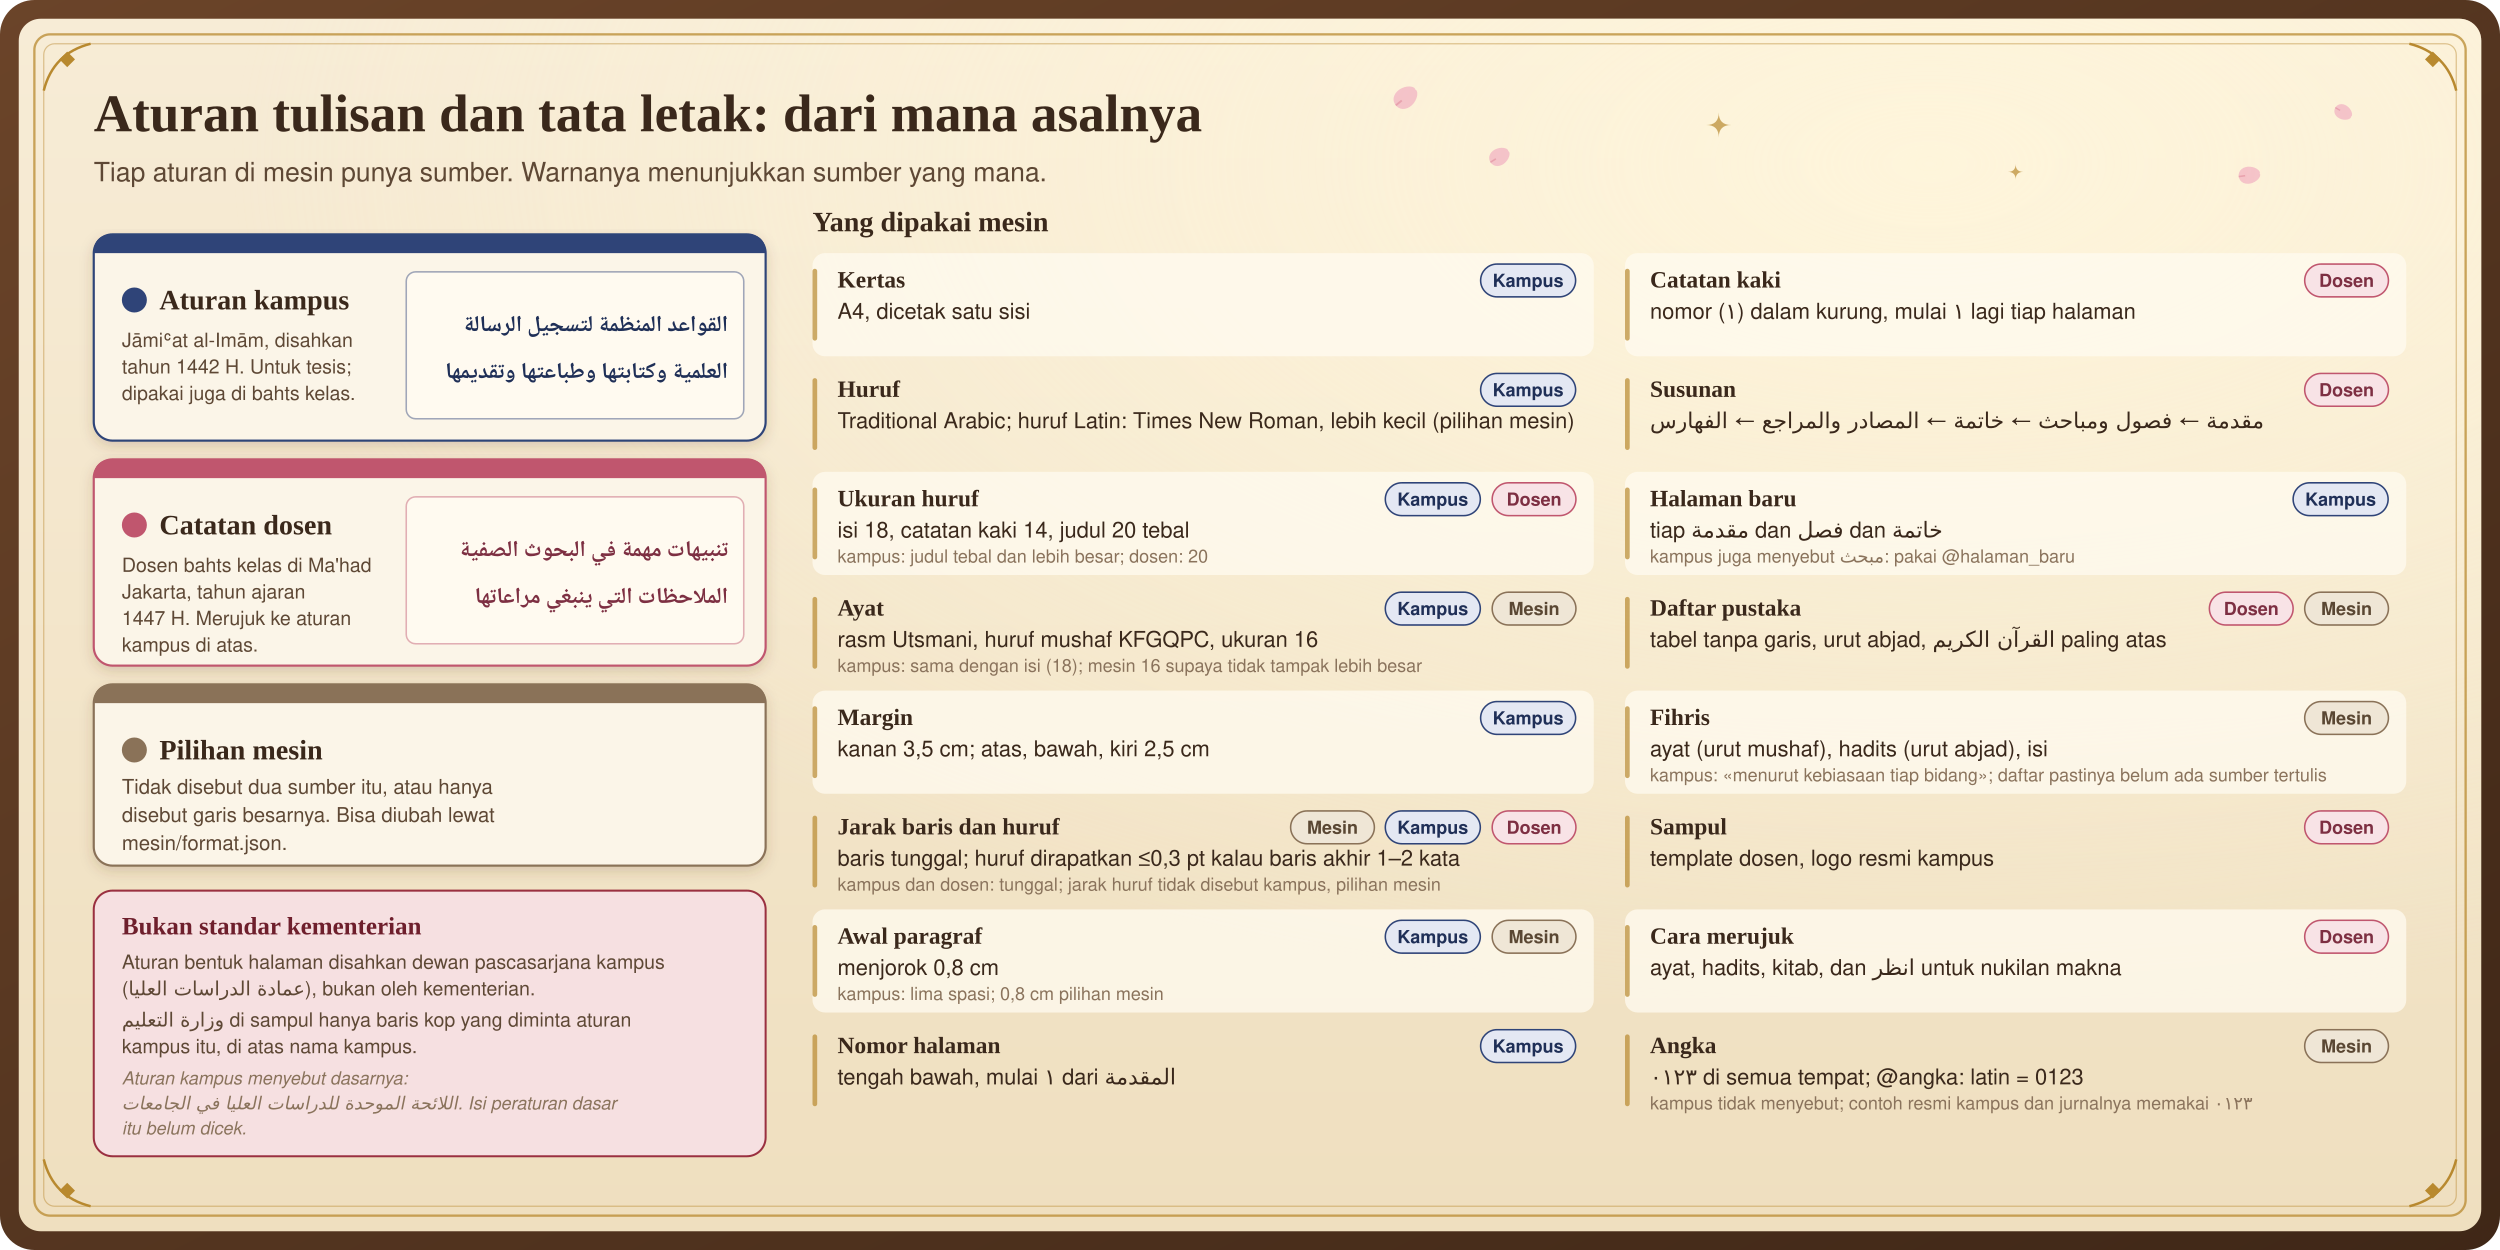
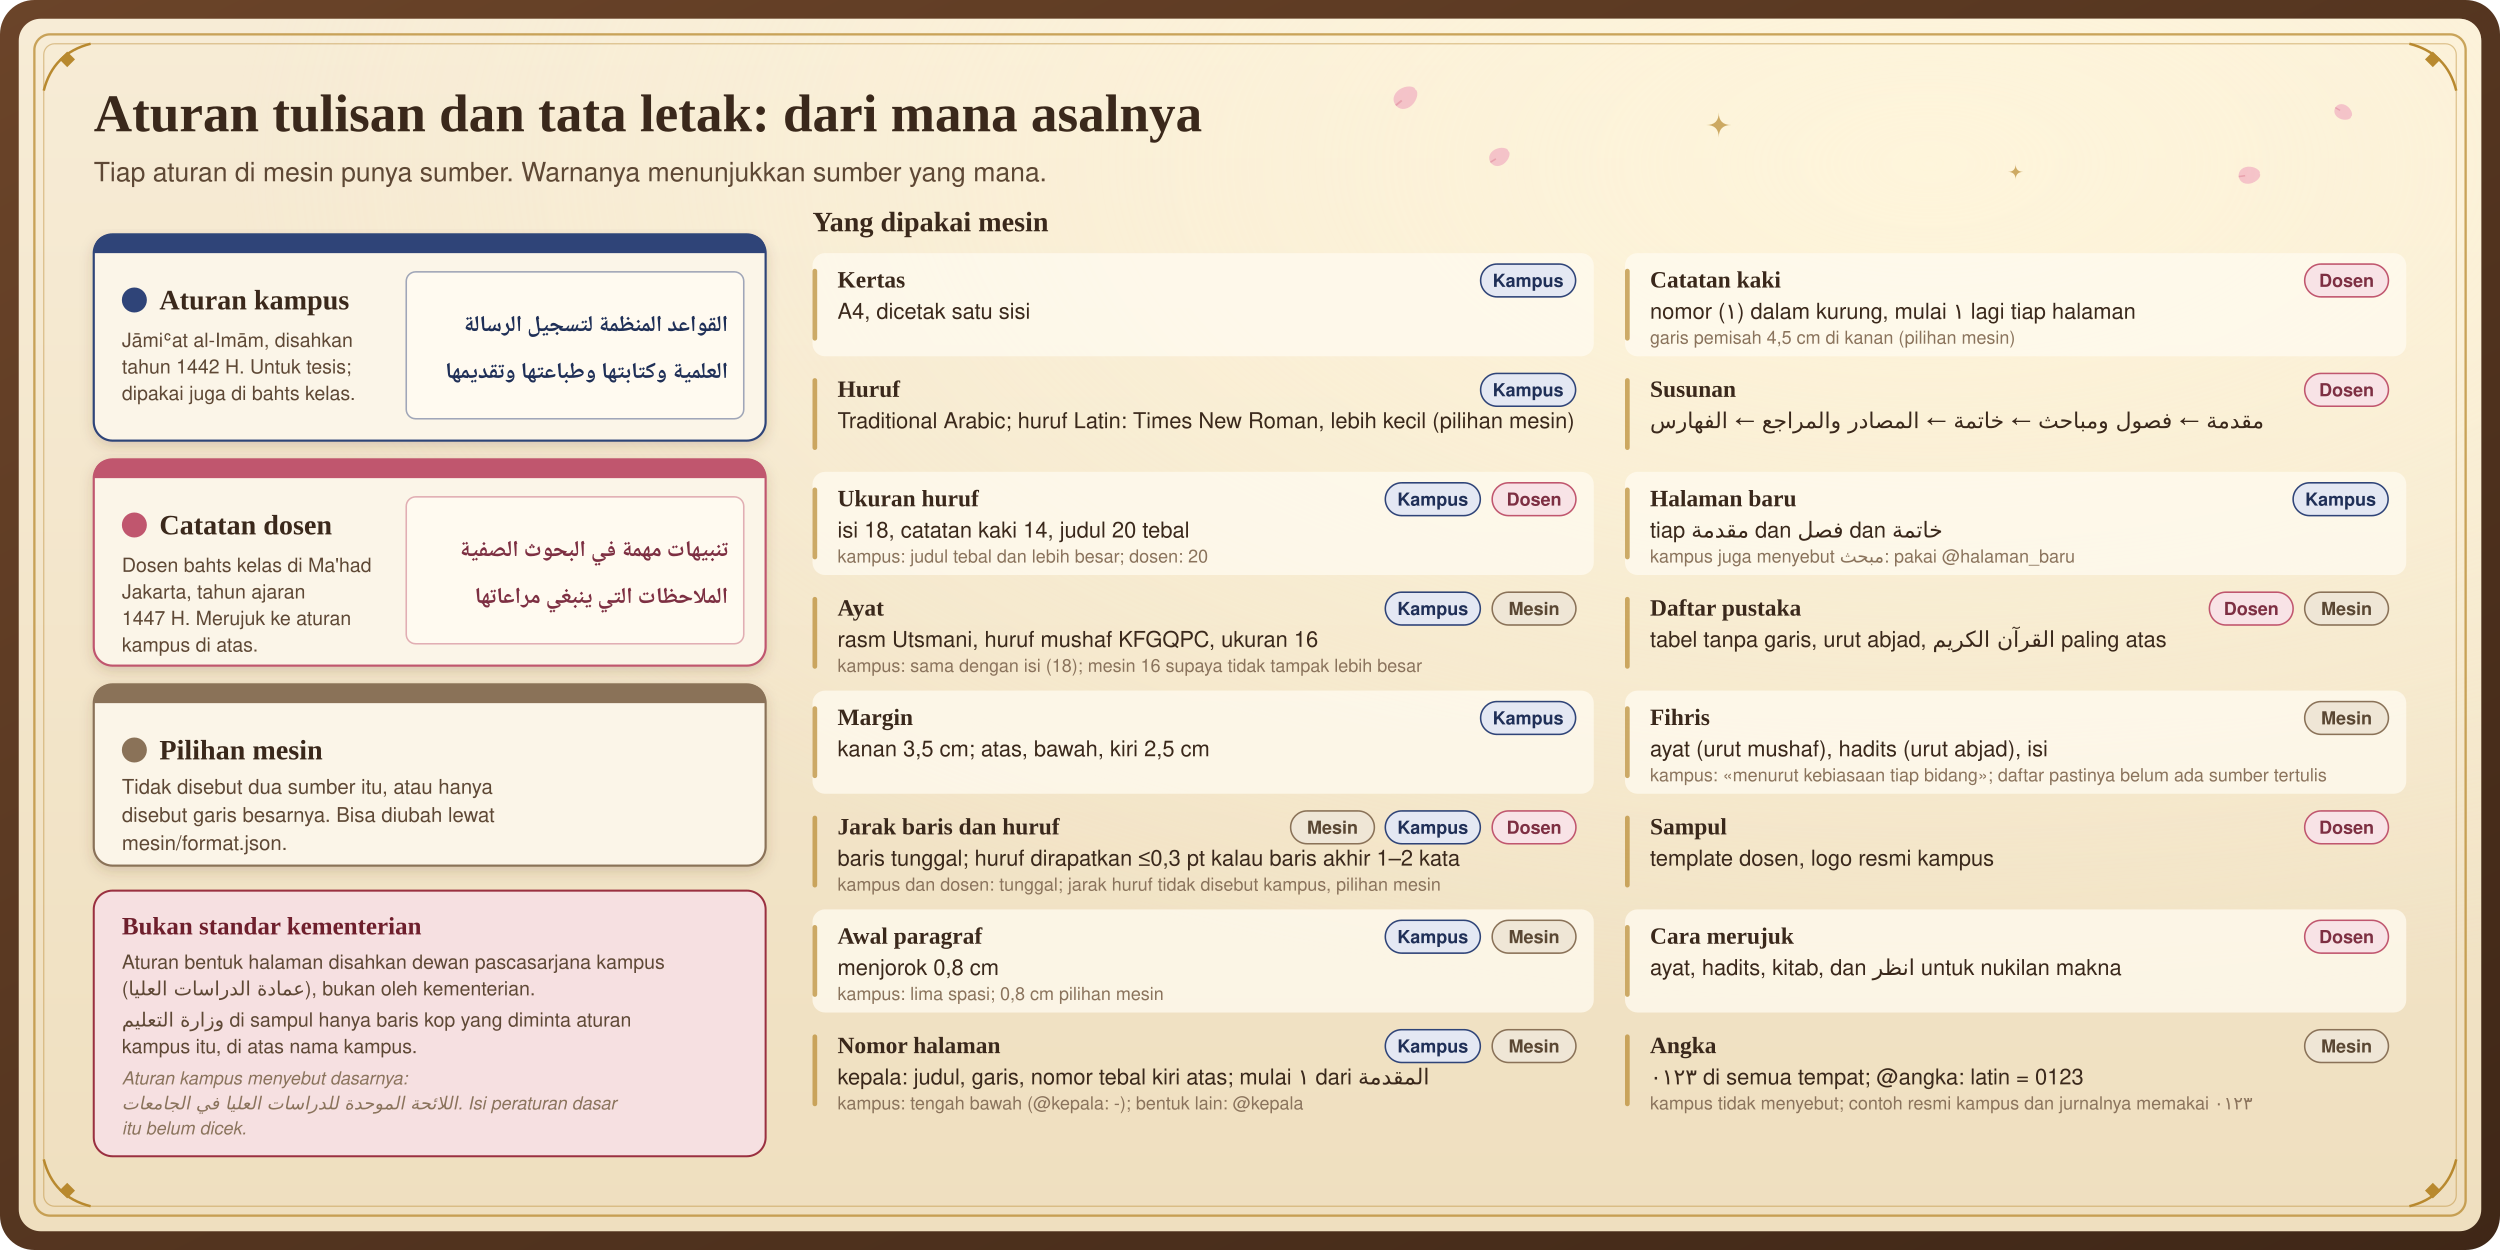
<svg xmlns="http://www.w3.org/2000/svg" viewBox="0 0 1600 800" width="1600" height="800" role="img" font-family="Segoe UI, Helvetica, Arial, sans-serif">
  <defs>
    <linearGradient id="kertas" x1="0" y1="0" x2="0" y2="1">
      <stop offset="0" stop-color="#f7ecd6" />
      <stop offset="1" stop-color="#efdfbf" />
    </linearGradient>
    <radialGradient id="sinar" cx="0.78" cy="0.12" r="0.7">
      <stop offset="0" stop-color="#fff6dc" stop-opacity="0.9" />
      <stop offset="1" stop-color="#fff6dc" stop-opacity="0" />
    </radialGradient>
    <linearGradient id="kayu" x1="0" y1="0" x2="1" y2="1">
      <stop offset="0" stop-color="#6b4429" />
      <stop offset="1" stop-color="#3f2717" />
    </linearGradient>
    <filter id="bayang" x="-5%" y="-5%" width="110%" height="120%">
      <feDropShadow dx="0" dy="3" stdDeviation="4" flood-color="#5a3a1e" flood-opacity="0.18" />
    </filter>
    <marker id="p" viewBox="0 0 10 10" refX="8" refY="5" markerWidth="7" markerHeight="7" orient="auto">
      <path d="M0 1L10 5L0 9z" fill="#8a735c" />
    </marker>
    <marker id="pm" viewBox="0 0 10 10" refX="8" refY="5" markerWidth="7" markerHeight="7" orient="auto">
      <path d="M0 1L10 5L0 9z" fill="#9a3040" />
    </marker>
    <marker id="pg" viewBox="0 0 10 10" refX="8" refY="5" markerWidth="7" markerHeight="7" orient="auto">
      <path d="M0 1L10 5L0 9z" fill="#b8892f" />
    </marker>
  </defs>
  <rect width="1600" height="800" rx="22" fill="url(#kayu)" />
  <rect x="12" y="12" width="1576" height="776" rx="14" fill="url(#kertas)" />
  <rect x="12" y="12" width="1576" height="776" rx="14" fill="url(#sinar)" />
  <rect x="22" y="22" width="1556" height="756" rx="10" fill="none" stroke="#b8892f" stroke-width="1.5" stroke-opacity="0.75" />
  <rect x="28" y="28" width="1544" height="744" rx="7" fill="none" stroke="#b8892f" stroke-width="0.8" stroke-opacity="0.45" />
  <path d="M28 58Q34 34 58 28" fill="none" stroke="#b8892f" stroke-width="1.6" />
  <path d="M38 38l5 -5l5 5l-5 5z" fill="#b8892f" />
  <path d="M1572 58Q1566 34 1542 28" fill="none" stroke="#b8892f" stroke-width="1.6" />
  <path d="M1562 38l-5 -5l-5 5l5 5z" fill="#b8892f" />
  <path d="M28 742Q34 766 58 772" fill="none" stroke="#b8892f" stroke-width="1.6" />
  <path d="M38 762l5 5l5 -5l-5 -5z" fill="#b8892f" />
  <path d="M1572 742Q1566 766 1542 772" fill="none" stroke="#b8892f" stroke-width="1.6" />
  <path d="M1562 762l-5 5l-5 -5l5 -5z" fill="#b8892f" />
  <text x="60" y="84" font-size="34" font-weight="700" font-family="Georgia, 'Times New Roman', serif" fill="#3a281b">Aturan tulisan dan tata letak: dari mana asalnya</text>
  <text x="60" y="116" font-size="17" fill="#5e4835">Tiap aturan di mesin punya sumber. Warnanya menunjukkan sumber yang mana.</text>
  <rect x="60" y="150" width="430" height="132" rx="12" fill="#fbf5e8" stroke="#2f4478" stroke-width="1.4" filter="url(#bayang)" />
  <path d="M60 162Q60 150 72 150H478Q490 150 490 162Z" fill="#2f4478" />
  <circle cx="86" cy="192" r="8" fill="#2f4478" />
  <text x="102" y="198" font-size="18" font-weight="700" font-family="Georgia, 'Times New Roman', serif" fill="#3a281b">Aturan kampus</text>
  <rect x="260" y="174" width="216" height="94" rx="6" fill="#fffaf0" stroke="#2f4478" stroke-opacity="0.45" />
  <text x="466" y="212" font-size="14.5" font-weight="700" font-family="Traditional Arabic, Amiri, Noto Naskh Arabic, Segoe UI, sans-serif" direction="rtl" text-anchor="start" fill="#1f2f57">القواعد المنظمة لتسجيل الرسالة</text>
  <text x="466" y="242" font-size="14.5" font-weight="700" font-family="Traditional Arabic, Amiri, Noto Naskh Arabic, Segoe UI, sans-serif" direction="rtl" text-anchor="start" fill="#1f2f57">العلمية وكتابتها وطباعتها وتقديمها</text>
  <text x="78" y="222" font-size="12.5" fill="#5e4835">Jāmiʿat al-Imām, disahkan</text>
  <text x="78" y="239" font-size="12.5" fill="#5e4835">tahun 1442 H. Untuk tesis;</text>
  <text x="78" y="256" font-size="12.5" fill="#5e4835">dipakai juga di bahts kelas.</text>
  <rect x="60" y="294" width="430" height="132" rx="12" fill="#fbf5e8" stroke="#c0566e" stroke-width="1.4" filter="url(#bayang)" />
  <path d="M60 306Q60 294 72 294H478Q490 294 490 306Z" fill="#c0566e" />
  <circle cx="86" cy="336" r="8" fill="#c0566e" />
  <text x="102" y="342" font-size="18" font-weight="700" font-family="Georgia, 'Times New Roman', serif" fill="#3a281b">Catatan dosen</text>
  <rect x="260" y="318" width="216" height="94" rx="6" fill="#fffaf0" stroke="#c0566e" stroke-opacity="0.45" />
  <text x="466" y="356" font-size="14.5" font-weight="700" font-family="Traditional Arabic, Amiri, Noto Naskh Arabic, Segoe UI, sans-serif" direction="rtl" text-anchor="start" fill="#7d2f42">تنبيهات مهمة في البحوث الصفية</text>
  <text x="466" y="386" font-size="14.5" font-weight="700" font-family="Traditional Arabic, Amiri, Noto Naskh Arabic, Segoe UI, sans-serif" direction="rtl" text-anchor="start" fill="#7d2f42">الملاحظات التي ينبغي مراعاتها</text>
  <text x="78" y="366" font-size="12.5" fill="#5e4835">Dosen bahts kelas di Ma'had</text>
  <text x="78" y="383" font-size="12.5" fill="#5e4835">Jakarta, tahun ajaran</text>
  <text x="78" y="400" font-size="12.5" fill="#5e4835">1447 H. Merujuk ke aturan</text>
  <text x="78" y="417" font-size="12.5" fill="#5e4835">kampus di atas.</text>
  <rect x="60" y="438" width="430" height="116" rx="12" fill="#fbf5e8" stroke="#8a7258" stroke-width="1.4" filter="url(#bayang)" />
  <path d="M60 450Q60 438 72 438H478Q490 438 490 450Z" fill="#8a7258" />
  <circle cx="86" cy="480" r="8" fill="#8a7258" />
  <text x="102" y="486" font-size="18" font-weight="700" font-family="Georgia, 'Times New Roman', serif" fill="#3a281b">Pilihan mesin</text>
  <text x="78" y="508" font-size="13" fill="#5e4835">Tidak disebut dua sumber itu, atau hanya</text>
  <text x="78" y="526" font-size="13" fill="#5e4835">disebut garis besarnya. Bisa diubah lewat</text>
  <text x="78" y="544" font-size="13" fill="#5e4835">mesin/format.json.</text>
  <rect x="60" y="570" width="430" height="170" rx="12" fill="#f6e0e1" stroke="#9a3040" stroke-width="1.3" />
  <text x="78" y="598" font-size="16" font-weight="700" font-family="Georgia, 'Times New Roman', serif" fill="#6e1f2c">Bukan standar kementerian</text>
  <text x="78" y="620" font-size="12.5" fill="#5e4835">Aturan bentuk halaman disahkan dewan pascasarjana kampus</text>
  <text x="78" y="637" font-size="12.5" fill="#5e4835">(عمادة الدراسات العليا), bukan oleh kementerian.</text>
  <text x="78" y="657" font-size="12.5" fill="#5e4835">وزارة التعليم di sampul hanya baris kop yang diminta aturan</text>
  <text x="78" y="674" font-size="12.5" fill="#5e4835">kampus itu, di atas nama kampus.</text>
  <text x="78" y="694" font-size="11.5" font-style="italic" fill="#8a735c">Aturan kampus menyebut dasarnya:</text>
  <text x="78" y="710" font-size="11.5" font-style="italic" fill="#8a735c">اللائحة الموحدة للدراسات العليا في الجامعات. Isi peraturan dasar</text>
  <text x="78" y="726" font-size="11.5" font-style="italic" fill="#8a735c">itu belum dicek.</text>
  <text x="520" y="148" font-size="18" font-weight="700" font-family="Georgia, 'Times New Roman', serif" fill="#3a281b">Yang dipakai mesin</text>
  <rect x="520.0" y="162" width="500.0" height="66" rx="8" fill="#fffaf0" fill-opacity="0.75" />
  <rect x="520.0" y="172" width="3" height="46" rx="1.5" fill="#b8892f" opacity="0.7" />
  <text x="536.0" y="184" font-size="15" font-weight="700" font-family="Georgia, 'Times New Roman', serif" fill="#3a281b">Kertas</text>
  <rect x="947.6" y="169" width="60.8" height="21" rx="10.5" fill="#e4e8f3" stroke="#2f4478" />
  <text x="978.0" y="183.6" font-size="11.5" font-weight="700" fill="#1f2f57" text-anchor="middle">Kampus</text>
  <text x="536.0" y="204" font-size="14" fill="#3a281b">A4, dicetak satu sisi</text>
  <rect x="520.0" y="242" width="3" height="46" rx="1.5" fill="#b8892f" opacity="0.7" />
  <text x="536.0" y="254" font-size="15" font-weight="700" font-family="Georgia, 'Times New Roman', serif" fill="#3a281b">Huruf</text>
  <rect x="947.6" y="239" width="60.8" height="21" rx="10.5" fill="#e4e8f3" stroke="#2f4478" />
  <text x="978.0" y="253.6" font-size="11.5" font-weight="700" fill="#1f2f57" text-anchor="middle">Kampus</text>
  <text x="536.0" y="274" font-size="14" fill="#3a281b">Traditional Arabic; huruf Latin: Times New Roman, lebih kecil (pilihan mesin)</text>
  <rect x="520.0" y="302" width="500.0" height="66" rx="8" fill="#fffaf0" fill-opacity="0.75" />
  <rect x="520.0" y="312" width="3" height="46" rx="1.5" fill="#b8892f" opacity="0.7" />
  <text x="536.0" y="324" font-size="15" font-weight="700" font-family="Georgia, 'Times New Roman', serif" fill="#3a281b">Ukuran huruf</text>
  <rect x="955.0" y="309" width="53.6" height="21" rx="10.5" fill="#f8e3e6" stroke="#c0566e" />
  <text x="981.8" y="323.6" font-size="11.5" font-weight="700" fill="#7d2f42" text-anchor="middle">Dosen</text>
  <rect x="886.6" y="309" width="60.8" height="21" rx="10.5" fill="#e4e8f3" stroke="#2f4478" />
  <text x="917.0" y="323.6" font-size="11.5" font-weight="700" fill="#1f2f57" text-anchor="middle">Kampus</text>
  <text x="536.0" y="344" font-size="14" fill="#3a281b">isi 18, catatan kaki 14, judul 20 tebal</text>
  <text x="536.0" y="360" font-size="11.5" fill="#8a735c">kampus: judul tebal dan lebih besar; dosen: 20</text>
  <rect x="520.0" y="382" width="3" height="46" rx="1.5" fill="#b8892f" opacity="0.7" />
  <text x="536.0" y="394" font-size="15" font-weight="700" font-family="Georgia, 'Times New Roman', serif" fill="#3a281b">Ayat</text>
  <rect x="955.0" y="379" width="53.6" height="21" rx="10.5" fill="#efe6d6" stroke="#8a7258" />
  <text x="981.8" y="393.6" font-size="11.5" font-weight="700" fill="#5a4733" text-anchor="middle">Mesin</text>
  <rect x="886.6" y="379" width="60.8" height="21" rx="10.5" fill="#e4e8f3" stroke="#2f4478" />
  <text x="917.0" y="393.6" font-size="11.5" font-weight="700" fill="#1f2f57" text-anchor="middle">Kampus</text>
  <text x="536.0" y="414" font-size="14" fill="#3a281b">rasm Utsmani, huruf mushaf KFGQPC, ukuran 16</text>
  <text x="536.0" y="430" font-size="11.5" fill="#8a735c">kampus: sama dengan isi (18); mesin 16 supaya tidak tampak lebih besar</text>
  <rect x="520.0" y="442" width="500.0" height="66" rx="8" fill="#fffaf0" fill-opacity="0.75" />
  <rect x="520.0" y="452" width="3" height="46" rx="1.5" fill="#b8892f" opacity="0.7" />
  <text x="536.0" y="464" font-size="15" font-weight="700" font-family="Georgia, 'Times New Roman', serif" fill="#3a281b">Margin</text>
  <rect x="947.6" y="449" width="60.8" height="21" rx="10.5" fill="#e4e8f3" stroke="#2f4478" />
  <text x="978.0" y="463.6" font-size="11.5" font-weight="700" fill="#1f2f57" text-anchor="middle">Kampus</text>
  <text x="536.0" y="484" font-size="14" fill="#3a281b">kanan 3,5 cm; atas, bawah, kiri 2,5 cm</text>
  <rect x="520.0" y="522" width="3" height="46" rx="1.5" fill="#b8892f" opacity="0.7" />
  <text x="536.0" y="534" font-size="15" font-weight="700" font-family="Georgia, 'Times New Roman', serif" fill="#3a281b">Jarak baris dan huruf</text>
  <rect x="955.0" y="519" width="53.6" height="21" rx="10.5" fill="#f8e3e6" stroke="#c0566e" />
  <text x="981.8" y="533.6" font-size="11.5" font-weight="700" fill="#7d2f42" text-anchor="middle">Dosen</text>
  <rect x="886.6" y="519" width="60.8" height="21" rx="10.5" fill="#e4e8f3" stroke="#2f4478" />
  <text x="917.0" y="533.6" font-size="11.5" font-weight="700" fill="#1f2f57" text-anchor="middle">Kampus</text>
  <rect x="826.0" y="519" width="53.6" height="21" rx="10.5" fill="#efe6d6" stroke="#8a7258" />
  <text x="852.8" y="533.6" font-size="11.5" font-weight="700" fill="#5a4733" text-anchor="middle">Mesin</text>
  <text x="536.0" y="554" font-size="14" fill="#3a281b">baris tunggal; huruf dirapatkan ≤0,3 pt kalau baris akhir 1–2 kata</text>
  <text x="536.0" y="570" font-size="11.5" fill="#8a735c">kampus dan dosen: tunggal; jarak huruf tidak disebut kampus, pilihan mesin</text>
  <rect x="520.0" y="582" width="500.0" height="66" rx="8" fill="#fffaf0" fill-opacity="0.75" />
  <rect x="520.0" y="592" width="3" height="46" rx="1.5" fill="#b8892f" opacity="0.7" />
  <text x="536.0" y="604" font-size="15" font-weight="700" font-family="Georgia, 'Times New Roman', serif" fill="#3a281b">Awal paragraf</text>
  <rect x="955.0" y="589" width="53.6" height="21" rx="10.5" fill="#efe6d6" stroke="#8a7258" />
  <text x="981.8" y="603.6" font-size="11.5" font-weight="700" fill="#5a4733" text-anchor="middle">Mesin</text>
  <rect x="886.6" y="589" width="60.8" height="21" rx="10.5" fill="#e4e8f3" stroke="#2f4478" />
  <text x="917.0" y="603.6" font-size="11.5" font-weight="700" fill="#1f2f57" text-anchor="middle">Kampus</text>
  <text x="536.0" y="624" font-size="14" fill="#3a281b">menjorok 0,8 cm</text>
  <text x="536.0" y="640" font-size="11.5" fill="#8a735c">kampus: lima spasi; 0,8 cm pilihan mesin</text>
  <rect x="520.0" y="662" width="3" height="46" rx="1.5" fill="#b8892f" opacity="0.7" />
  <text x="536.0" y="674" font-size="15" font-weight="700" font-family="Georgia, 'Times New Roman', serif" fill="#3a281b">Nomor halaman</text>
-   <rect x="947.6" y="659" width="60.8" height="21" rx="10.5" fill="#e4e8f3" stroke="#2f4478" />
-   <text x="978.0" y="673.6" font-size="11.5" font-weight="700" fill="#1f2f57" text-anchor="middle">Kampus</text>
-   <text x="536.0" y="694" font-size="14" fill="#3a281b">tengah bawah, mulai ١ dari المقدمة</text>
+   <rect x="955.0" y="659" width="53.6" height="21" rx="10.5" fill="#efe6d6" stroke="#8a7258" />
+   <text x="981.8" y="673.6" font-size="11.5" font-weight="700" fill="#5a4733" text-anchor="middle">Mesin</text>
+   <rect x="886.6" y="659" width="60.8" height="21" rx="10.5" fill="#e4e8f3" stroke="#2f4478" />
+   <text x="917.0" y="673.6" font-size="11.5" font-weight="700" fill="#1f2f57" text-anchor="middle">Kampus</text>
+   <text x="536.0" y="694" font-size="14" fill="#3a281b">kepala: judul, garis, nomor tebal kiri atas; mulai ١ dari المقدمة</text>
+   <text x="536.0" y="710" font-size="11.5" fill="#8a735c">kampus: tengah bawah (@kepala: -); bentuk lain: @kepala</text>
  <rect x="1040.0" y="162" width="500.0" height="66" rx="8" fill="#fffaf0" fill-opacity="0.75" />
  <rect x="1040.0" y="172" width="3" height="46" rx="1.5" fill="#b8892f" opacity="0.7" />
  <text x="1056.0" y="184" font-size="15" font-weight="700" font-family="Georgia, 'Times New Roman', serif" fill="#3a281b">Catatan kaki</text>
  <rect x="1475.0" y="169" width="53.6" height="21" rx="10.5" fill="#f8e3e6" stroke="#c0566e" />
  <text x="1501.8" y="183.6" font-size="11.5" font-weight="700" fill="#7d2f42" text-anchor="middle">Dosen</text>
  <text x="1056.0" y="204" font-size="14" fill="#3a281b">nomor (١) dalam kurung, mulai ١ lagi tiap halaman</text>
+   <text x="1056.0" y="220" font-size="11.5" fill="#8a735c">garis pemisah 4,5 cm di kanan (pilihan mesin)</text>
  <rect x="1040.0" y="242" width="3" height="46" rx="1.5" fill="#b8892f" opacity="0.7" />
  <text x="1056.0" y="254" font-size="15" font-weight="700" font-family="Georgia, 'Times New Roman', serif" fill="#3a281b">Susunan</text>
  <rect x="1475.0" y="239" width="53.6" height="21" rx="10.5" fill="#f8e3e6" stroke="#c0566e" />
  <text x="1501.8" y="253.6" font-size="11.5" font-weight="700" fill="#7d2f42" text-anchor="middle">Dosen</text>
  <text x="1056.0" y="274" font-size="14" fill="#3a281b">مقدمة ← فصول ومباحث ← خاتمة ← المصادر والمراجع ← الفهارس</text>
  <rect x="1040.0" y="302" width="500.0" height="66" rx="8" fill="#fffaf0" fill-opacity="0.75" />
  <rect x="1040.0" y="312" width="3" height="46" rx="1.5" fill="#b8892f" opacity="0.7" />
  <text x="1056.0" y="324" font-size="15" font-weight="700" font-family="Georgia, 'Times New Roman', serif" fill="#3a281b">Halaman baru</text>
  <rect x="1467.6" y="309" width="60.8" height="21" rx="10.5" fill="#e4e8f3" stroke="#2f4478" />
  <text x="1498.0" y="323.6" font-size="11.5" font-weight="700" fill="#1f2f57" text-anchor="middle">Kampus</text>
  <text x="1056.0" y="344" font-size="14" fill="#3a281b">tiap مقدمة dan فصل dan خاتمة</text>
  <text x="1056.0" y="360" font-size="11.5" fill="#8a735c">kampus juga menyebut مبحث: pakai @halaman_baru</text>
  <rect x="1040.0" y="382" width="3" height="46" rx="1.5" fill="#b8892f" opacity="0.7" />
  <text x="1056.0" y="394" font-size="15" font-weight="700" font-family="Georgia, 'Times New Roman', serif" fill="#3a281b">Daftar pustaka</text>
  <rect x="1475.0" y="379" width="53.6" height="21" rx="10.5" fill="#efe6d6" stroke="#8a7258" />
  <text x="1501.8" y="393.6" font-size="11.5" font-weight="700" fill="#5a4733" text-anchor="middle">Mesin</text>
  <rect x="1414.0" y="379" width="53.6" height="21" rx="10.5" fill="#f8e3e6" stroke="#c0566e" />
  <text x="1440.8" y="393.6" font-size="11.5" font-weight="700" fill="#7d2f42" text-anchor="middle">Dosen</text>
  <text x="1056.0" y="414" font-size="14" fill="#3a281b">tabel tanpa garis, urut abjad, القرآن الكريم paling atas</text>
  <rect x="1040.0" y="442" width="500.0" height="66" rx="8" fill="#fffaf0" fill-opacity="0.75" />
  <rect x="1040.0" y="452" width="3" height="46" rx="1.5" fill="#b8892f" opacity="0.7" />
  <text x="1056.0" y="464" font-size="15" font-weight="700" font-family="Georgia, 'Times New Roman', serif" fill="#3a281b">Fihris</text>
  <rect x="1475.0" y="449" width="53.6" height="21" rx="10.5" fill="#efe6d6" stroke="#8a7258" />
  <text x="1501.8" y="463.6" font-size="11.5" font-weight="700" fill="#5a4733" text-anchor="middle">Mesin</text>
  <text x="1056.0" y="484" font-size="14" fill="#3a281b">ayat (urut mushaf), hadits (urut abjad), isi</text>
  <text x="1056.0" y="500" font-size="11.5" fill="#8a735c">kampus: «menurut kebiasaan tiap bidang»; daftar pastinya belum ada sumber tertulis</text>
  <rect x="1040.0" y="522" width="3" height="46" rx="1.5" fill="#b8892f" opacity="0.7" />
  <text x="1056.0" y="534" font-size="15" font-weight="700" font-family="Georgia, 'Times New Roman', serif" fill="#3a281b">Sampul</text>
  <rect x="1475.0" y="519" width="53.6" height="21" rx="10.5" fill="#f8e3e6" stroke="#c0566e" />
  <text x="1501.8" y="533.6" font-size="11.5" font-weight="700" fill="#7d2f42" text-anchor="middle">Dosen</text>
  <text x="1056.0" y="554" font-size="14" fill="#3a281b">template dosen, logo resmi kampus</text>
  <rect x="1040.0" y="582" width="500.0" height="66" rx="8" fill="#fffaf0" fill-opacity="0.75" />
  <rect x="1040.0" y="592" width="3" height="46" rx="1.5" fill="#b8892f" opacity="0.7" />
  <text x="1056.0" y="604" font-size="15" font-weight="700" font-family="Georgia, 'Times New Roman', serif" fill="#3a281b">Cara merujuk</text>
  <rect x="1475.0" y="589" width="53.6" height="21" rx="10.5" fill="#f8e3e6" stroke="#c0566e" />
  <text x="1501.8" y="603.6" font-size="11.5" font-weight="700" fill="#7d2f42" text-anchor="middle">Dosen</text>
  <text x="1056.0" y="624" font-size="14" fill="#3a281b">ayat, hadits, kitab, dan انظر untuk nukilan makna</text>
  <rect x="1040.0" y="662" width="3" height="46" rx="1.5" fill="#b8892f" opacity="0.7" />
  <text x="1056.0" y="674" font-size="15" font-weight="700" font-family="Georgia, 'Times New Roman', serif" fill="#3a281b">Angka</text>
  <rect x="1475.0" y="659" width="53.6" height="21" rx="10.5" fill="#efe6d6" stroke="#8a7258" />
  <text x="1501.8" y="673.6" font-size="11.5" font-weight="700" fill="#5a4733" text-anchor="middle">Mesin</text>
  <text x="1056.0" y="694" font-size="14" fill="#3a281b">٠١٢٣ di semua tempat; @angka: latin = 0123</text>
  <text x="1056.0" y="710" font-size="11.5" fill="#8a735c">kampus tidak menyebut; contoh resmi kampus dan jurnalnya memakai ٠١٢٣</text>
  <g transform="translate(900 62) rotate(231) scale(1.23)" opacity="0.8">
    <path d="M0 -7C4 -7 6 -3 5 1C4 5 1 7 0 6C-1 7 -4 5 -5 1C-6 -3 -4 -7 0 -7Z" fill="#f2b8c4" />
    <path d="M0 -7L0 -3" stroke="#e48fa3" stroke-width="1" />
  </g>
  <g transform="translate(960 100) rotate(238) scale(1.03)" opacity="0.8">
    <path d="M0 -7C4 -7 6 -3 5 1C4 5 1 7 0 6C-1 7 -4 5 -5 1C-6 -3 -4 -7 0 -7Z" fill="#f2b8c4" />
    <path d="M0 -7L0 -3" stroke="#e48fa3" stroke-width="1" />
  </g>
  <g transform="translate(1500 72) rotate(300) scale(0.89)" opacity="0.8">
    <path d="M0 -7C4 -7 6 -3 5 1C4 5 1 7 0 6C-1 7 -4 5 -5 1C-6 -3 -4 -7 0 -7Z" fill="#f2b8c4" />
    <path d="M0 -7L0 -3" stroke="#e48fa3" stroke-width="1" />
  </g>
  <g transform="translate(1440 112) rotate(262) scale(1.04)" opacity="0.8">
    <path d="M0 -7C4 -7 6 -3 5 1C4 5 1 7 0 6C-1 7 -4 5 -5 1C-6 -3 -4 -7 0 -7Z" fill="#f2b8c4" />
    <path d="M0 -7L0 -3" stroke="#e48fa3" stroke-width="1" />
  </g>
  <path d="M1100 72Q1100 80 1108 80Q1100 80 1100 88Q1100 80 1092 80Q1100 80 1100 72Z" fill="#b8892f" opacity="0.7" />
  <path d="M1290 105Q1290 110 1295 110Q1290 110 1290 115Q1290 110 1285 110Q1290 110 1290 105Z" fill="#b8892f" opacity="0.7" />
</svg>
